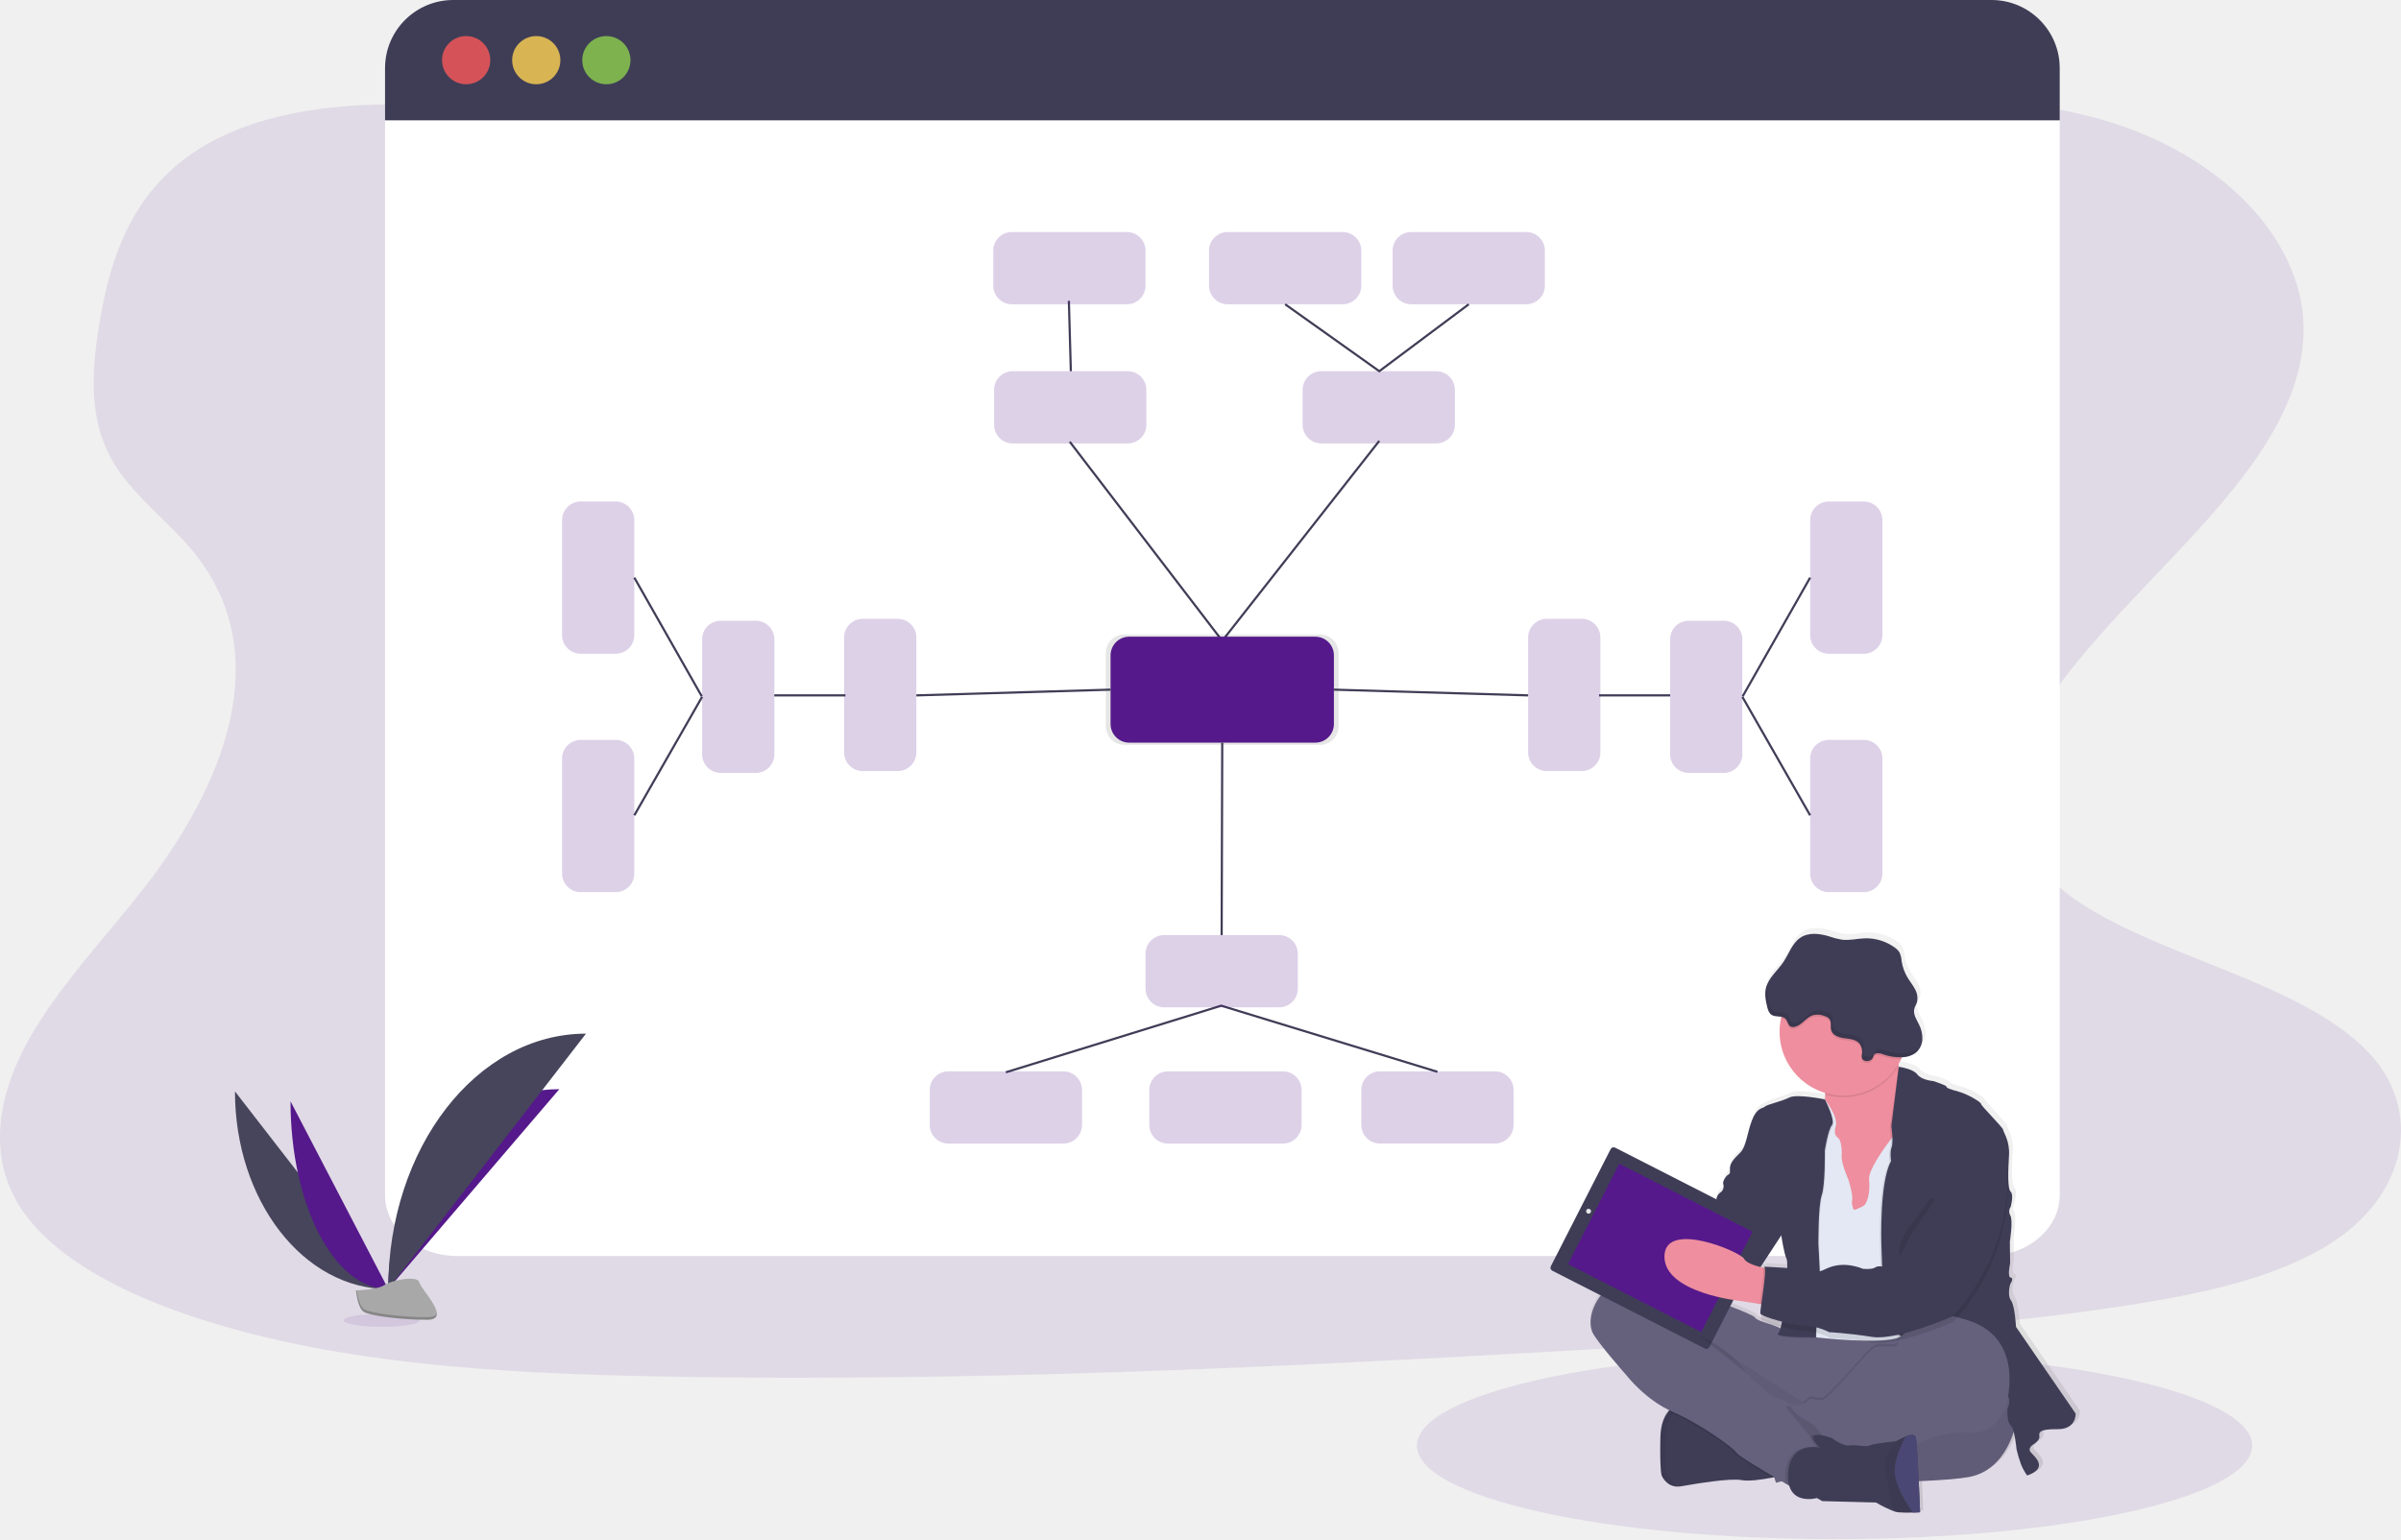
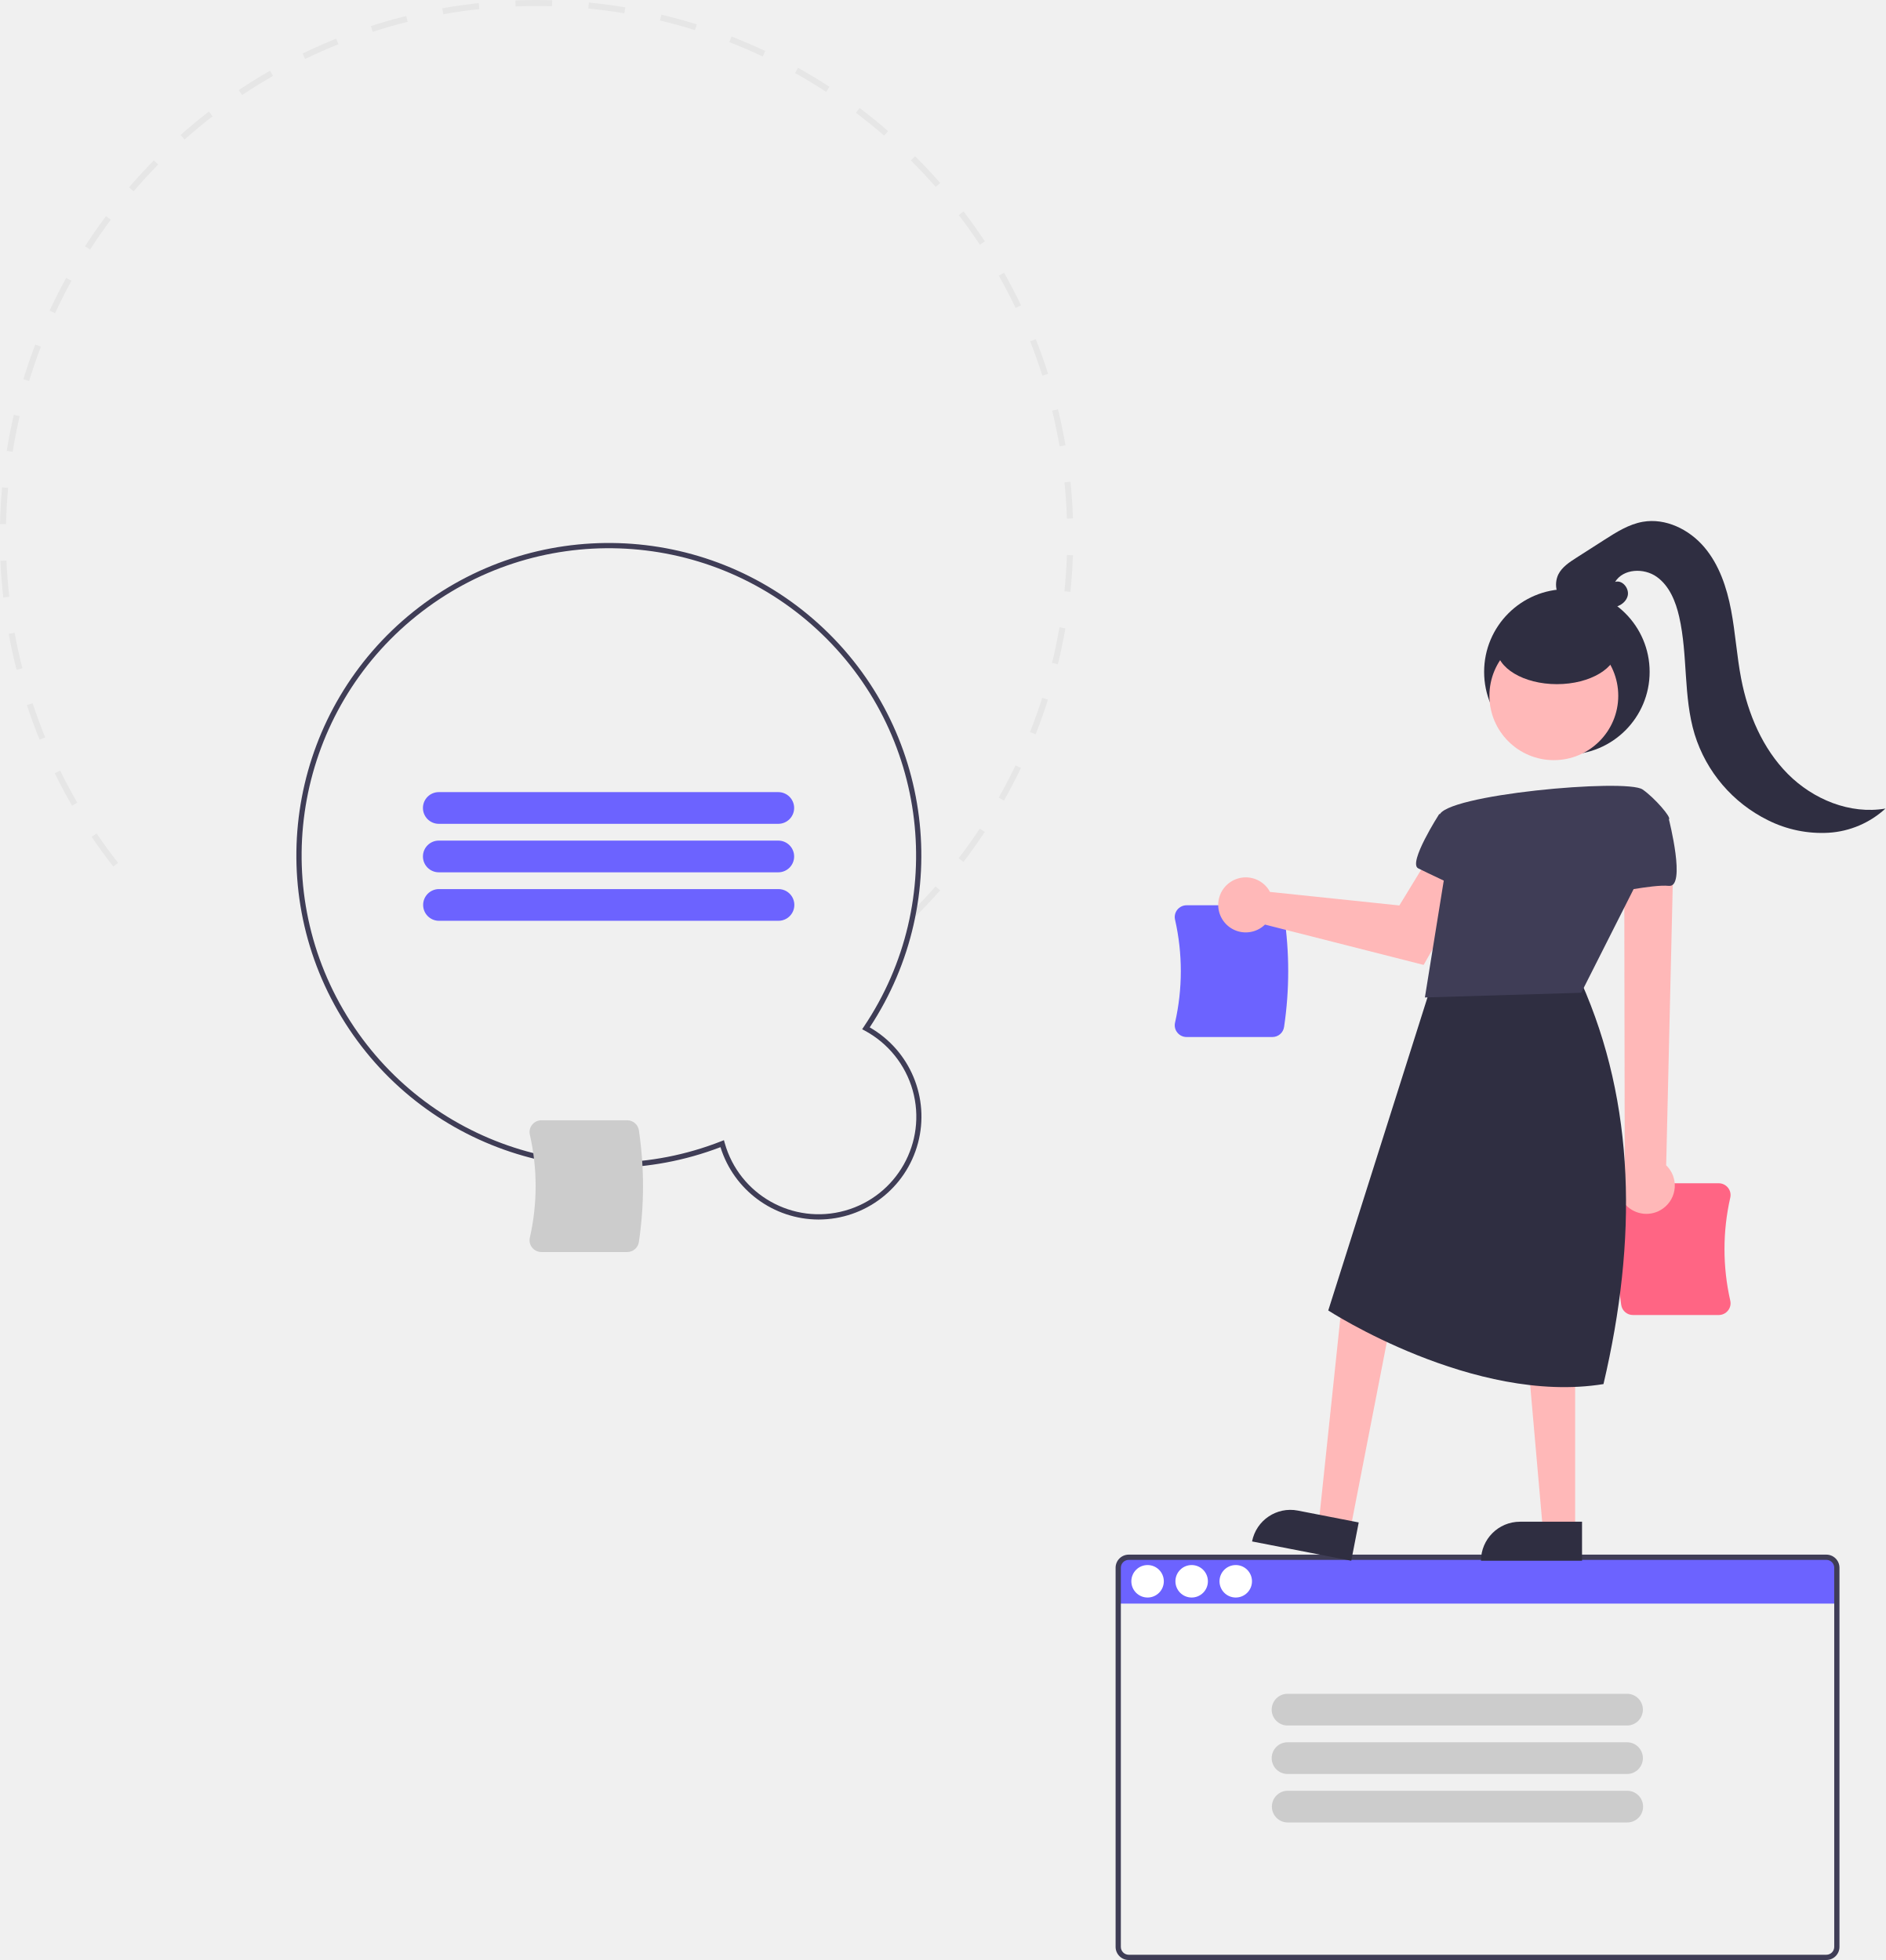
- <svg xmlns="http://www.w3.org/2000/svg" id="a6dc9487-50e2-4fb9-af91-bf1b7118d463" data-name="Layer 1" width="1103.79" height="707.8" viewBox="0 0 1103.79 707.8">
-   <defs>
-     <linearGradient id="bd43dd7f-2dfd-4389-bf1e-697a1c0f972b" x1="891.82" y1="790.72" x2="891.82" y2="522.9" gradientUnits="userSpaceOnUse">
-       <stop offset="0" stop-color="gray" stop-opacity="0.25" />
-       <stop offset="0.54" stop-color="gray" stop-opacity="0.12" />
-       <stop offset="1" stop-color="gray" stop-opacity="0.1" />
-     </linearGradient>
-   </defs>
-   <ellipse cx="843.39" cy="664.8" rx="192" ry="43" fill="#55198b" opacity="0.1" />
-   <g opacity="0.1">
-     <path d="M673.12,122.89c0,156.1,97.93,282.41,219,282.41" transform="translate(-48.1 -96.1)" fill="#55198b" />
-   </g>
-   <path d="M675.52,226.13c-70.75.54-138.73-15.45-203.73-33.27S342.32,155,273,146.82c-44.62-5.27-95.4-4.44-130.47,16-33.75,19.66-43.74,51.89-48.67,81.63-3.71,22.38-5.52,45.86,7.54,66.22C110.42,324.8,126,336.4,137,349.86c38.26,46.83,14.53,107.1-23.41,155.51-17.79,22.71-38.6,44.5-52.1,68.48s-19.18,51.1-5.79,74.6c13.28,23.28,43.54,40,76.09,51.45C197.92,723,275,727.6,350.05,729.06c166.14,3.25,332.71-6.63,498.83-16.5,61.47-3.66,123.22-7.34,183.48-17.15,33.46-5.45,67.92-13.44,91.74-30.61,30.25-21.8,36.68-57.11,15-82.33-36.37-42.29-133-49.68-159-95.53-14.31-25.24-1.57-54.37,17-78.92,39.94-52.64,108.35-100,110-158.62,1.1-40.25-34-79.28-86.68-96.43-55.25-18-130.79-12.79-169.85,21.61C810.34,210,738,225.66,675.52,226.13Z" transform="translate(-48.1 -96.1)" fill="#55198b" opacity="0.1" />
-   <path d="M995,127.29V645.7c0,15.42-14.88,28-33.24,28H258.34c-18.36,0-33.23-12.54-33.23-28V127.29c0-15.45,14.87-31.19,33.23-31.19l703.33,1.71C980,97.81,995,111.84,995,127.29Z" transform="translate(-48.1 -96.1)" fill="#fff" />
-   <path d="M995,127.45v24H225.11v-24A31.35,31.35,0,0,1,256.45,96.1H963.6A31.36,31.36,0,0,1,995,127.45Z" transform="translate(-48.1 -96.1)" fill="#3f3d56" />
-   <circle cx="214.3" cy="27.67" r="11.08" fill="#fa5959" opacity="0.8" />
-   <circle cx="246.53" cy="27.67" r="11.08" fill="#fed253" opacity="0.8" />
-   <circle cx="278.76" cy="27.67" r="11.08" fill="#8ccf4d" opacity="0.8" />
-   <rect x="457" y="170.7" width="70.01" height="33.22" rx="8.57" fill="#55198b" opacity="0.2" />
-   <rect x="598.84" y="170.7" width="70.01" height="33.22" rx="8.57" fill="#55198b" opacity="0.2" />
-   <polyline points="491.81 203.17 561.89 294.68 634.08 202.74" fill="none" stroke="#3f3d56" stroke-miterlimit="10" />
-   <rect x="508.37" y="291.75" width="107.03" height="50.79" rx="8.57" opacity="0.1" />
-   <rect x="510.55" y="292.79" width="102.68" height="48.73" rx="8.57" fill="#55198b" />
-   <line x1="492.29" y1="170.7" x2="491.38" y2="138.35" fill="none" stroke="#3f3d56" stroke-miterlimit="10" />
-   <polyline points="675.22 139.93 634.08 170.7 590.81 139.93" fill="none" stroke="#3f3d56" stroke-miterlimit="10" />
-   <rect x="456.61" y="106.7" width="70.01" height="33.22" rx="8.57" fill="#55198b" opacity="0.2" />
-   <rect x="640.21" y="106.7" width="70.01" height="33.22" rx="8.57" fill="#55198b" opacity="0.2" />
-   <rect x="555.81" y="106.7" width="70.01" height="33.22" rx="8.57" fill="#55198b" opacity="0.2" />
-   <line x1="561.89" y1="341.51" x2="561.62" y2="430.01" fill="none" stroke="#3f3d56" stroke-miterlimit="10" />
-   <path d="M609.53,558.59v0Z" transform="translate(-48.1 -96.1)" fill="none" stroke="#3f3d56" stroke-miterlimit="10" />
-   <polyline points="462.42 493.11 561.42 462.48 660.82 492.89" fill="none" stroke="#3f3d56" stroke-miterlimit="10" />
-   <rect x="526.62" y="430.01" width="70.01" height="33.22" rx="8.57" fill="#55198b" opacity="0.2" />
-   <rect x="861.88" y="345.12" width="70.01" height="33.22" rx="8.57" transform="translate(1210.51 -631.25) rotate(90)" fill="#55198b" opacity="0.2" />
-   <rect x="861.88" y="454.76" width="70.01" height="33.22" rx="8.57" transform="translate(377.41 1272.15) rotate(-90)" fill="#55198b" opacity="0.2" />
-   <rect x="625.82" y="492.66" width="70.01" height="33.22" rx="8.57" fill="#55198b" opacity="0.2" />
-   <rect x="475.52" y="588.76" width="70.01" height="33.22" rx="8.57" transform="translate(972.95 1114.65) rotate(-180)" fill="#55198b" opacity="0.2" />
-   <rect x="576.46" y="588.76" width="70.01" height="33.22" rx="8.57" transform="translate(1174.83 1114.65) rotate(-180)" fill="#55198b" opacity="0.2" />
-   <line x1="801" y1="320.45" x2="832.16" y2="374.94" fill="none" stroke="#3f3d56" stroke-miterlimit="10" />
-   <line x1="735.11" y1="319.78" x2="767.82" y2="319.78" fill="none" stroke="#3f3d56" stroke-miterlimit="10" />
-   <line x1="613.23" y1="317.15" x2="702.51" y2="319.78" fill="none" stroke="#3f3d56" stroke-miterlimit="10" />
-   <line x1="832.16" y1="265.63" x2="801.15" y2="320.21" fill="none" stroke="#3f3d56" stroke-miterlimit="10" />
-   <rect x="732.22" y="399.07" width="70.01" height="33.22" rx="8.57" transform="translate(1134.8 -447.65) rotate(90)" fill="#55198b" opacity="0.2" />
-   <rect x="797.48" y="399.94" width="70.01" height="33.22" rx="8.57" transform="translate(1200.94 -512.04) rotate(90)" fill="#55198b" opacity="0.2" />
-   <rect x="288.1" y="345.12" width="70.01" height="33.22" rx="8.57" transform="translate(636.73 -57.48) rotate(90)" fill="#55198b" opacity="0.2" />
-   <rect x="288.1" y="454.76" width="70.01" height="33.22" rx="8.57" transform="translate(-196.37 698.37) rotate(-90)" fill="#55198b" opacity="0.2" />
-   <line x1="322.78" y1="320.45" x2="291.61" y2="374.94" fill="none" stroke="#3f3d56" stroke-miterlimit="10" />
-   <line x1="388.66" y1="319.78" x2="355.96" y2="319.78" fill="none" stroke="#3f3d56" stroke-miterlimit="10" />
-   <line x1="510.55" y1="317.15" x2="421.27" y2="319.78" fill="none" stroke="#3f3d56" stroke-miterlimit="10" />
-   <line x1="291.61" y1="265.63" x2="322.62" y2="320.21" fill="none" stroke="#3f3d56" stroke-miterlimit="10" />
-   <rect x="417.76" y="399.07" width="70.01" height="33.22" rx="8.57" transform="translate(820.34 -133.18) rotate(90)" fill="#55198b" opacity="0.2" />
-   <rect x="352.49" y="399.94" width="70.01" height="33.22" rx="8.57" transform="translate(755.94 -67.05) rotate(90)" fill="#55198b" opacity="0.2" />
-   <path d="M156.12,598c0,50.24,31.52,90.9,70.47,90.9" transform="translate(-48.1 -96.1)" fill="#46455b" />
-   <path d="M226.59,688.89c0-50.81,35.18-91.92,78.65-91.92" transform="translate(-48.1 -96.1)" fill="#55198b" />
-   <path d="M181.66,602.55c0,47.72,20.1,86.34,44.93,86.34" transform="translate(-48.1 -96.1)" fill="#55198b" />
-   <path d="M226.59,688.89c0-64.92,40.66-117.45,90.9-117.45" transform="translate(-48.1 -96.1)" fill="#46455b" />
-   <ellipse cx="175.43" cy="607.19" rx="17.52" ry="2.96" fill="#55198b" opacity="0.1" />
-   <path d="M211.77,689.53s10-.31,13-2.45,15.37-4.71,16.12-1.27,15,17.11,3.73,17.2-26.22-1.76-29.22-3.59S211.77,689.53,211.77,689.53Z" transform="translate(-48.1 -96.1)" fill="#a8a8a8" />
-   <path d="M244.83,701.81c-11.28.09-26.21-1.75-29.22-3.59-2.29-1.39-3.2-6.39-3.51-8.7h-.33s.63,8.06,3.64,9.89,17.94,3.68,29.22,3.59c3.26,0,4.38-1.19,4.32-2.9C248.5,701.15,247.26,701.79,244.83,701.81Z" transform="translate(-48.1 -96.1)" opacity="0.2" />
-   <path d="M1004.32,744.89l-27.67-40.12s-.52-9.93-2.33-12.26-.39-7.48-.39-7.48,1.94-2.84.26-3.09-.26-6.58-.26-6.58l-.13-10.07s1.55-9.67.26-12a3.82,3.82,0,0,1,.13-4.13s1.55-5.55,0-7-1.17-10.06-.78-16.89-2.71-10.71-2.71-11.74-10.22-11.1-10.22-12-6.46-4.64-10.34-5.68-5.82-1.8-5.69-2.32-6.08-2.58-6.08-2.58-5.43-.38-7.5-3.09-8.4-3.5-8.57-3.52c0-.18-.09-.36-.12-.54l-.12-.58c.49-.82.94-1.66,1.35-2.53l.36-.79a11,11,0,0,0,6.36-2,8.7,8.7,0,0,0,3.1-6.19,13.6,13.6,0,0,0-1.51-6.87c-1.14-2.33-2.8-4.73-2.23-7.25.25-1.09.9-2,1.24-3.11a8.19,8.19,0,0,0-.93-6.11c-1-1.87-2.34-3.52-3.43-5.34a20.73,20.73,0,0,1-2.73-7.54,11.88,11.88,0,0,0-1-4.11,7.62,7.62,0,0,0-2.27-2.29,22.65,22.65,0,0,0-13.9-4.21c-3.52.12-7,1.07-10.52.64a38.93,38.93,0,0,1-6.15-1.61c-4.33-1.28-9.34-1.81-13.11.67s-5.28,7.36-7.84,11.18c-2.27,3.38-5.58,6.21-7.3,9.79,0-.07,0-.14.05-.21a12.35,12.35,0,0,0-1,2.61c-.66,2.81-.11,5.75.57,8.55.36,1.45.84,3,2.09,3.82s3,.63,4.52.89c-.06.25-.12.49-.17.74a29.5,29.5,0,0,0,20.5,34.45c0,.26,0,.53,0,.78,0,.77-.06,1.51-.14,2.22h0s-13-2.67-16.49-.87-10.35,3.23-11.38,4.26-3.62.26-5.95,6.32-2.58,12.26-5.56,15.09-4.52,4.78-4.65,6.84.38,2.58-.78,3.23-2.84,3.35-2.33,4.38c0,0,.65,2.58-1.42,3.87a4.31,4.31,0,0,0-1.81,3.87s-.78,2.84-2.59,3.48-3,4.91-3,4.91l-5.86,6.74-11.63-12.86a4.9,4.9,0,0,0-6.91-.35L802,653.51a11.24,11.24,0,0,0-5.71,3.4,15,15,0,0,0-3,4.4l-3.12,2.82a4.8,4.8,0,0,0-1.61,3.44,4.85,4.85,0,0,0,.81,5.32l7.44,8.24,0,.07a13,13,0,0,0-7.2,2.93c-11.12,9.8-11.25,18.83-9.57,23s15.77,20,15.77,20,8.19,10.65,20,16.31h0l-.08.09c-.24.25-.47.52-.7.81l-.19.25-.18.25-.21.31-.16.25-.23.37a2,2,0,0,1-.14.25c-.09.16-.18.33-.26.5l-.09.17c-.11.22-.21.46-.32.7s-.07.18-.1.26-.14.34-.2.52l-.12.33c-.06.16-.11.33-.17.5s-.07.24-.11.37l-.15.56-.09.35c-.08.3-.14.61-.21.93l-.06.37c0,.21-.08.43-.11.66s-.05.31-.07.47,0,.42-.08.64,0,.33-.05.49,0,.49,0,.74,0,.29,0,.45c0,.4,0,.82-.05,1.25-.26,15.09.62,17.28.62,17.28s1.83,4.81,6.87,5.15a8.93,8.93,0,0,0,2.21-.12c6.72-1.16,22.5-3.87,28.06-2.83,3.34.62,9.53-.3,13.93-1.13l1.17-.23.8,2.57,2.56-.7,2.17,1.25,1.37.79c2.55,8.65,12.91,5.7,12.91,5.7l2.46,1.42,25,.64a50.53,50.53,0,0,0,8.84,4.25,8.88,8.88,0,0,0,1.25.27,57.46,57.46,0,0,0,6.95.13c1.92,0,3.4-.13,3.4-.13s-.26-6.77-.62-14.36c9.53-.4,18-1,23.11-1.89C968,772,973.55,759.84,975.6,753.36a60.65,60.65,0,0,1,1.3,8,58.61,58.61,0,0,0,2.07,7,23.67,23.67,0,0,0,2.85,5.16c9.83-3.35,3.88-8.38,1.81-10.57s1.42-4,1.42-4,2.72-1.81,2.46-3.49-.39-3.48,8.4-3.35S1004.32,744.89,1004.32,744.89ZM867.78,662.52c.11.74,1.34,8.68,2.45,10.77a14.37,14.37,0,0,1,.29,4.25c-5.21-.41-10.64-.64-10.64-.64a1.24,1.24,0,0,1,.28.67l-.82-.19c-.38-.09-.78-.18-1.19-.29l9.6-14.59Zm-19,30.25,9,1.43.76.12a30.29,30.29,0,0,0-.47,4.26c0,.13.2.29.49.48a11.67,11.67,0,0,0-.17,2.13c.14.72,4.36,2.26,9.2,3.54-.07.26-.14.5-.2.74h0c-4.27-2.25-11-3.3-11.78-5S832,690.84,832,690.84s-.84-.45-2.28-1.14l6,1.14,1.66-.17A89.92,89.92,0,0,0,848.76,692.77Z" transform="translate(-48.1 -96.1)" fill="url(#bd43dd7f-2dfd-4389-bf1e-697a1c0f972b)" />
-   <path d="M974.89,750.5s-3.59,21.65-21.79,24.86-78.94,2.56-78.94,2.56-34.73-5-47.29-34.34-20.63-41-9.87-41.53,68.82,19.61,72.15,19.87S978.09,677.32,974.89,750.5Z" transform="translate(-48.1 -96.1)" fill="#65617d" />
-   <path d="M974.89,750.5s-3.59,21.65-21.79,24.86-78.94,2.56-78.94,2.56-34.73-5-47.29-34.34-20.63-41-9.87-41.53,68.82,19.61,72.15,19.87S978.09,677.32,974.89,750.5Z" transform="translate(-48.1 -96.1)" opacity="0.05" />
-   <path d="M812,774.59s1.81,4.77,6.8,5.12a8.77,8.77,0,0,0,2.19-.12c6.67-1.16,22.3-3.85,27.81-2.82,3.32.61,9.45-.3,13.82-1.12,2.9-.55,5-1.06,5-1.06s-5.12-17-5.77-17.56-23.06-14-23.06-14L821,741.79H821a9.39,9.39,0,0,0-6,3.54c-1.87,2.27-3.48,6-3.59,12.1C811.1,772.41,812,774.59,812,774.59Z" transform="translate(-48.1 -96.1)" fill="#3f3d56" />
-   <path d="M812,774.59s1.81,4.77,6.8,5.12a73.93,73.93,0,0,1-4.82-7l.09-12.43a21.89,21.89,0,0,1,7-18.45H821s-9.35.64-9.61,15.64S812,774.59,812,774.59Z" transform="translate(-48.1 -96.1)" opacity="0.05" />
-   <path d="M889,747.42l16.53-12.94,26-25.63s-2.81-.14-7.05-.32c-1,.67-4,2.78-4.12,5.35-.12,3.14-7,.22-10.62,2S888.64,740.16,885.56,740s-5.51-1.56-6.79.62l-.09.14Z" transform="translate(-48.1 -96.1)" opacity="0.1" />
-   <path d="M815,745.32c.59.28,1.19.56,1.79.82,12.56,5.38,28.07,16.66,29.22,18.71.71,1.25,9.7,6.71,16.64,10.8,2.9-.55,5-1.06,5-1.06s-5.12-17-5.77-17.56-23.06-14-23.06-14L821,741.79H821A9.39,9.39,0,0,0,815,745.32Z" transform="translate(-48.1 -96.1)" opacity="0.1" />
-   <path d="M780.09,708.59c1.67,4.1,15.64,19.86,15.64,19.86s8.84,11.54,21.4,16.92,28.06,16.66,29.22,18.71c.74,1.32,10.75,7.35,17.8,11.49l1.58.92,3.5,2,1.85,1.07s4.29-3.45,8.57-6.92,8.41-6.86,8.48-7c.12-.38,1.79-4.74,1.4-5-.2-.13-1.08-1.91-2.69-4a18.25,18.25,0,0,0-6.53-5.4c-5.9-2.69-8.46-8.82-8.46-8.82s-.56-.4-1.41-.94a17.09,17.09,0,0,0-5.77-2.57c-2.82-.35-8.07-6.12-8.07-6.12s-3.59-2.31-5-5.25-21.22-16.46-23.06-17.73l48.18,30.95,11.53,7.41,16.54-12.94,26-25.63s-3.5-.17-8.58-.39c-12.65-.55-35.1-1.41-37.94-.77a21.45,21.45,0,0,1-7,.46s-6.4.29-10.63-1.94-10.9-3.28-11.67-4.93-23.45-9.61-23.45-9.61-30.88-16.4-41.91-6.66S778.43,704.49,780.09,708.59Z" transform="translate(-48.1 -96.1)" fill="#65617d" />
-   <path d="M879.67,614.53l4,13.19,5.13,29.74,18.83,1.28,5.46-9,5.44-9s3.39-12,5.83-23.64c2.15-10.28,3.56-20.26,1.22-21.34-2.08-1-3.45-4.43-4.34-8.15-.11-.46-.22-.93-.31-1.39a73.86,73.86,0,0,1-1.25-9.56s-39.47-2.05-34,14.23a25.82,25.82,0,0,1,1.49,8.65,21.8,21.8,0,0,1-.14,2.2A18.45,18.45,0,0,1,879.67,614.53Z" transform="translate(-48.1 -96.1)" fill="#ee8e9e" />
-   <path d="M871.46,612.35l1.42,22.42,3.2,19.1,3.59,8.84,3.2,48.38s30.9,3.57,38.42-.06a3.33,3.33,0,0,0,1.36-1.07c9.07-13.7,6.1-53.4,6.1-53.4l3.46-25.63-2.31-13.3-5.57-.6-4.29-.45s-1,1.19-2.37,3c-3.8,5-10.79,14.88-10.32,19,.64,5.64-.77,11.4-3,12.3s-4,2.44-4.35.9-.77-1.92-.39-4.1-1.67-8.85-1.67-8.85-3.46-7.81-3.2-11.15-.38-7.17-1.41-8.07-2.43-1.79-1.28-5.89S887,601.67,887,601.67Z" transform="translate(-48.1 -96.1)" fill="#e3e8f4" />
-   <path d="M912.28,668.36l1.29,38.32,7.4,4.1a3.4,3.4,0,0,0,1.36-1.06c9.07-13.71,6.1-53.41,6.1-53.41l3.46-25.63-2.31-13.3-5.57-.6c2.15-10.28,3.56-20.26,1.22-21.34-2.08-1-3.45-4.43-4.34-8.15h0l-4,27.11s.33,2.45.45,5a14.26,14.26,0,0,1-.32,4.77c-.9,2.31-.26,6.41-.26,6.41-2.31,4.07-3.47,11.61-4,18.89C912,659.13,912.28,668.36,912.28,668.36Z" transform="translate(-48.1 -96.1)" opacity="0.1" />
-   <path d="M921,586.68s6.46.8,8.51,3.5,7.43,3.07,7.43,3.07,6.15,2,6,2.56,1.79,1.29,5.63,2.31,10.26,4.74,10.26,5.64S969,614.65,969,615.68s3.08,4.87,2.69,11.66-.77,15.38.77,16.79,0,6.92,0,6.92a3.78,3.78,0,0,0-.13,4.1c1.28,2.31-.25,11.92-.25,11.92l.12,10s-1.41,6.28.26,6.54-.26,3.08-.26,3.08-1.41,5.12.39,7.43,2.31,12.17,2.31,12.17l27.42,39.86s.39,7.3-8.33,7.18-8.59,1.66-8.33,3.33-2.43,3.46-2.43,3.46-3.46,1.79-1.41,4,7.94,7.18-1.8,10.51a23.76,23.76,0,0,1-2.82-5.13,58,58,0,0,1-2.05-6.92s-.9-9.74-2.69-11-1.54-7.43-1.54-7.43,2.57-5-1-7.05-55.62-30.89-55.62-30.89L913,667.84s-.9-28.32,4.48-37.81c0,0-.64-4.1.26-6.41s-.13-9.74-.13-9.74Z" transform="translate(-48.1 -96.1)" fill="#3f3d56" />
-   <path d="M887.43,602.06s-12.89-2.66-16.35-.86-10.25,3.2-11.28,4.23-3.58.25-5.89,6.28-2.56,12.17-5.51,15-4.49,4.74-4.62,6.79.39,2.56-.76,3.21-2.82,3.33-2.31,4.35,26.65,23.58,26.65,23.58,1.29,8.59,2.44,10.77-1.28,32.16-3.84,34.22,17.3,1.86,17.3,1.86.89-19.68,1.66-20.7-.51-22-.51-22-.13-17.94,1.54-22.68,1.48-20.5,1.48-20.5,1.47-9.46,3.26-11.67S887.43,602.06,887.43,602.06Z" transform="translate(-48.1 -96.1)" opacity="0.1" />
-   <path d="M887,601.67s-12.88-2.65-16.34-.86S860.44,604,859.42,605s-3.59.26-5.9,6.28-2.56,12.18-5.51,15-4.48,4.74-4.61,6.79.38,2.56-.77,3.2-2.82,3.33-2.31,4.36S867,664.25,867,664.25s1.28,8.58,2.44,10.76-1.29,32.17-3.85,34.22,17.3,1.86,17.3,1.86.9-19.67,1.67-20.7-.52-22-.52-22-.12-17.94,1.54-22.68S887,625.16,887,625.16s1.47-9.46,3.26-11.66S887,601.67,887,601.67Z" transform="translate(-48.1 -96.1)" fill="#3f3d56" />
-   <path d="M885.69,590.82a25.82,25.82,0,0,1,1.49,8.65,29.36,29.36,0,0,0,33.72-13.32,73.86,73.86,0,0,1-1.25-9.56S880.18,574.54,885.69,590.82Z" transform="translate(-48.1 -96.1)" opacity="0.1" />
-   <path d="M866.21,570.57a29.35,29.35,0,1,0,.64-6.1A29.35,29.35,0,0,0,866.21,570.57Z" transform="translate(-48.1 -96.1)" fill="#ee8e9e" />
-   <path d="M847.37,638.49l-7,2.18s.65,2.56-1.41,3.84a4.29,4.29,0,0,0-1.79,3.85s-.77,2.82-2.56,3.46-2.95,4.87-2.95,4.87l-5.9,6.79s-2.17,1.79-1.79,2.69-2.31,1.15-2.31,1.15L823,690.14l12.18,2.3,7.56-.77,6.15-2.3,5.38-3.21,2.44-6.28,10.76-16.4Z" transform="translate(-48.1 -96.1)" fill="#3f3d56" />
-   <path d="M823.41,669.12s-15.64-22.56-27.3-10.38,4.74,31.91,8.59,31.27,22.17-1.67,22.17-1.67Z" transform="translate(-48.1 -96.1)" fill="#ee8e9e" />
-   <rect x="770.4" y="638.26" width="81.83" height="63.54" rx="1.54" transform="translate(345.12 -391.66) rotate(27.04)" fill="#3f3d56" />
-   <rect x="777.03" y="644.03" width="68.78" height="51.83" transform="translate(345.09 -391.72) rotate(27.04)" fill="#55198b" />
-   <circle cx="730.3" cy="557" r="1.13" fill="#e6e8ec" />
-   <circle cx="796.61" cy="590.97" r="1.86" fill="#e6e8ec" />
-   <path d="M813.28,673.86c-.12,16.92,34.86,20.5,34.86,20.5l8.94,1.42,4,.64,1.67-16.54s-1.83-.27-4.12-.8c-3.39-.79-7.78-2.16-8.7-4.07C848.4,671.81,813.41,656.94,813.28,673.86Z" transform="translate(-48.1 -96.1)" fill="#ee8e9e" />
-   <path d="M866.85,564.47a3.41,3.41,0,0,1,2.15,1c1,1.05,1,2.91,2.33,3.55a2.58,2.58,0,0,0,1.53.18c3.41-.48,5.38-4.33,8.65-5.39a8.67,8.67,0,0,1,5.73.5,4.18,4.18,0,0,1,1.9,1.21c1.1,1.42.33,3.51.84,5.22.7,2.38,3.54,3.33,6,3.64s5.23.48,6.88,2.34a6.27,6.27,0,0,1,1.22,5,3.91,3.91,0,0,0,0,1.83c.68,1.93,4,1.64,4.87.12.64-1.1.45-2,1.94-2.32a6.32,6.32,0,0,1,3.14.54,23.08,23.08,0,0,0,8.11,1.24,29.35,29.35,0,1,0-55.27-18.58Z" transform="translate(-48.1 -96.1)" opacity="0.1" />
-   <path d="M904.06,582.71a4,4,0,0,1,0-1.84,6.27,6.27,0,0,0-1.22-5c-1.65-1.86-4.42-2-6.88-2.34s-5.3-1.26-6-3.64c-.51-1.71.26-3.8-.84-5.21a4.14,4.14,0,0,0-1.9-1.22,8.67,8.67,0,0,0-5.73-.5c-3.27,1.06-5.24,4.91-8.65,5.39a2.58,2.58,0,0,1-1.53-.18c-1.29-.64-1.34-2.5-2.33-3.55-1.56-1.65-4.51-.58-6.42-1.81-1.24-.8-1.72-2.36-2.07-3.79-.67-2.79-1.22-5.71-.56-8.5,1.11-4.77,5.37-8,8.09-12.11,2.54-3.79,4-8.59,7.77-11.11s8.7-1.94,13-.66a37.88,37.88,0,0,0,6.09,1.59c3.46.43,6.94-.51,10.43-.63a22.46,22.46,0,0,1,13.77,4.18,7.64,7.64,0,0,1,2.25,2.28,11.49,11.49,0,0,1,1,4.08,20.82,20.82,0,0,0,2.71,7.5c1.07,1.8,2.43,3.43,3.4,5.3a8.18,8.18,0,0,1,.92,6.07c-.33,1.05-1,2-1.23,3.09-.57,2.5,1.08,4.89,2.21,7.2a13.55,13.55,0,0,1,1.5,6.83,8.61,8.61,0,0,1-3.08,6.14,11,11,0,0,1-6.49,2A23,23,0,0,1,914,581a6.32,6.32,0,0,0-3.14-.54c-1.49.3-1.3,1.22-1.94,2.32C908.06,584.34,904.74,584.63,904.06,582.71Z" transform="translate(-48.1 -96.1)" fill="#3f3d56" />
-   <path d="M888.25,748.19l16.54-12.94,26-25.63s-3.5-.17-8.58-.39a5.63,5.63,0,0,0-1.82,3.5c-.12,3.13-7,.22-10.62,2S888.64,739,885.56,738.86s-5.51-1.56-6.79.62l-.09.14a3.68,3.68,0,0,1-2,1.16Z" transform="translate(-48.1 -96.1)" opacity="0.1" />
-   <path d="M854.93,747.29l8.31,26.52,1.3,4.16,4-1.08,8.72-2.4,38.84-10.67a33.62,33.62,0,0,0,14-3.73,42.44,42.44,0,0,1,24.14-5.26c5.13.48,10.84-1.73,15.58-10.49,0,0,10.76-31.78-16.41-40.88s-28.46,4.84-28.46,4.84l-.37.23c-1,.67-4,2.78-4.12,5.35-.12,3.14-7,.22-10.62,2S888.64,740.16,885.56,740s-5.51-1.56-6.79.62l-.09.14c-.95,1.31-3.81,1.61-5.69,1.67-1,0-1.78,0-1.78,0l-.24.07-2,.59Z" transform="translate(-48.1 -96.1)" fill="#65617d" />
-   <path d="M857.08,695.78l4,.64,1.67-16.54s-1.83-.27-4.12-.8C859.23,681.38,857.86,690.3,857.08,695.78Z" transform="translate(-48.1 -96.1)" opacity="0.1" />
-   <path d="M961.87,618.53s11.92-3.46,9,30.38-25,55.23-25,55.23-25.37,11.15-36.78,9.36a198.28,198.28,0,0,0-19.73-2.18,29,29,0,0,0-11.54-3.08c-6.4-.25-19.86-4.23-20.12-5.51s3.34-20.12,1.8-21.53c0,0,17.94.74,19.73,2s4.36.37,6.28,0,7.82-5.49,19.48-1c0,0,4,.38,5.51-.64s4-.26,4-.26a11.49,11.49,0,0,0,2.79-1.41c.38-.51,3.46,0,3.46,0a1.36,1.36,0,0,0,1.92-.9,8.34,8.34,0,0,1,1.79-2.82s3.46-19.48,10-26.78c0,0,1.92-1.67,1.41-3.72S946.49,614.43,961.87,618.53Z" transform="translate(-48.1 -96.1)" opacity="0.1" />
-   <path d="M961.56,615.93s11.92-3.46,9,30.38-25,55.23-25,55.23-25.38,11.15-36.78,9.36S889,708.72,889,708.72a29,29,0,0,0-11.53-3.08c-6.41-.25-19.86-4.23-20.12-5.51s3.33-20.12,1.79-21.53c0,0,17.94.74,19.74,2s4.36.36,6.28,0,7.82-5.5,19.48-1c0,0,4,.38,5.51-.64s4-.26,4-.26a11.29,11.29,0,0,0,2.78-1.41c.38-.51,3.46,0,3.46,0a1.36,1.36,0,0,0,1.92-.9,8.59,8.59,0,0,1,1.8-2.82s3.46-19.48,10-26.78c0,0,1.93-1.67,1.41-3.72S946.18,611.83,961.56,615.93Z" transform="translate(-48.1 -96.1)" fill="#3f3d56" />
-   <path d="M869,743.08l16.92,20.48c.07-.06.11-.1.11-.12.13-.38,1.79-4.74,1.41-5s-3.33-6.67-9.23-9.36a17.49,17.49,0,0,1-7.24-6.6Z" transform="translate(-48.1 -96.1)" opacity="0.1" />
-   <path d="M869.23,778.52l1.85,1.07s4.29-3.45,8.57-6.92,8.41-6.86,8.48-7c.12-.38,1.79-4.74,1.4-5-.2-.13-1.08-1.91-2.69-4-11.48-3.22-4.17,4.75-3.2,5.11,0,0-14-3.2-14.74,12A18,18,0,0,0,869.23,778.52Z" transform="translate(-48.1 -96.1)" opacity="0.1" />
-   <path d="M883.38,785l2.44,1.41,24.73.64a50,50,0,0,0,8.76,4.21,7.66,7.66,0,0,0,1.24.28,58.55,58.55,0,0,0,6.89.13c1.9,0,3.36-.13,3.36-.13s-1.17-31.2-2-34.48c-.42-1.57-2.5-1.22-4.54-.44a30,30,0,0,0-4.43,2.24s-10.51,1-12.18,1.93-6.4-.52-9.35,0-8.2-3.47-8.2-3.47c-14.36-4.74-6.28,4.1-5.26,4.48,0,0-14-3.2-14.73,12S883.38,785,883.38,785Z" transform="translate(-48.1 -96.1)" fill="#3f3d56" />
-   <path d="M919.14,772.92c.27,6.46,5.3,14.48,8.3,18.72,1.9,0,3.36-.13,3.36-.13s-1.17-31.2-2-34.48c-.42-1.57-2.5-1.22-4.54-.44C921.73,761.24,918.92,767.72,919.14,772.92Z" transform="translate(-48.1 -96.1)" fill="#565387" />
-   <path d="M919.14,772.92c.27,6.46,5.3,14.48,8.3,18.72,1.9,0,3.36-.13,3.36-.13s-1.17-31.2-2-34.48c-.42-1.57-2.5-1.22-4.54-.44C921.73,761.24,918.92,767.72,919.14,772.92Z" transform="translate(-48.1 -96.1)" opacity="0.1" />
-   <path d="M914.91,773.78c1.7,6.23,1.68,13.22,4.4,17.45a7.66,7.66,0,0,0,1.24.28,58.55,58.55,0,0,0,6.89.13c1.9,0,3.36-.13,3.36-.13s-1.17-31.2-2-34.48c-.42-1.57-2.5-1.22-4.54-.44a30,30,0,0,0-4.43,2.24S912.73,765.8,914.91,773.78Z" transform="translate(-48.1 -96.1)" opacity="0.05" />
-   <path d="M829.58,710.55s12.29,4,22.7,18.16Z" transform="translate(-48.1 -96.1)" opacity="0.1" />
-   <g opacity="0.1">
-     <path d="M929.41,556.77c0,.1,0,.19-.07.28a10.86,10.86,0,0,1-.43,1.07A8.1,8.1,0,0,1,929.41,556.77Z" transform="translate(-48.1 -96.1)" />
-     <path d="M859.9,550.56a12,12,0,0,1,1-2.59c-.07.22-.13.44-.19.67-.65,2.79-.11,5.71.57,8.49.35,1.44.83,3,2.07,3.8,1.91,1.22,4.86.16,6.42,1.81,1,1,1,2.91,2.33,3.55a2.58,2.58,0,0,0,1.53.18c3.4-.48,5.38-4.33,8.65-5.39a8.67,8.67,0,0,1,5.73.5,4.17,4.17,0,0,1,1.9,1.22c1.09,1.41.33,3.5.83,5.21.71,2.38,3.55,3.32,6,3.64s5.23.48,6.88,2.34a6.27,6.27,0,0,1,1.22,5,3.78,3.78,0,0,0,0,1.83c.68,1.92,4,1.64,4.87.12.64-1.1.44-2,1.94-2.33a6.44,6.44,0,0,1,3.14.55,23.26,23.26,0,0,0,8.28,1.24,11,11,0,0,0,6.49-2,7.54,7.54,0,0,0,2-2.42,8.21,8.21,0,0,1-2.77,4.34,11,11,0,0,1-6.49,2A23,23,0,0,1,914,581a6.32,6.32,0,0,0-3.14-.54c-1.49.3-1.3,1.22-1.94,2.32-.87,1.52-4.19,1.81-4.87-.11a4,4,0,0,1,0-1.84,6.27,6.27,0,0,0-1.22-5c-1.65-1.86-4.42-2-6.88-2.34s-5.3-1.26-6-3.64c-.51-1.71.26-3.8-.84-5.21a4.19,4.19,0,0,0-1.9-1.22,8.67,8.67,0,0,0-5.73-.5c-3.27,1.06-5.25,4.91-8.65,5.39a2.58,2.58,0,0,1-1.53-.18c-1.29-.64-1.34-2.5-2.33-3.55-1.56-1.65-4.51-.58-6.42-1.81-1.24-.8-1.72-2.36-2.07-3.79C859.79,556.27,859.25,553.35,859.9,550.56Z" transform="translate(-48.1 -96.1)" />
-   </g>
-   <path d="M931.4,653.13c-2.35,3.17-5,6.1-7.11,9.45s-3.54,7.27-3.11,11.19c2.15-2.2,3.13-5.25,4.49-8,2.29-4.68,5.72-8.65,8.62-13,.55-.82,4.09-5.57,2.3-5.8C935.11,646.8,932.2,652.05,931.4,653.13Z" transform="translate(-48.1 -96.1)" opacity="0.1" />
+ <svg xmlns="http://www.w3.org/2000/svg" id="f1b93fa0-e9e8-41ef-98c9-1ddcfb843bb5" data-name="Layer 1" width="718.886" height="747.503" viewBox="0 0 718.886 747.503">
+   <path d="M941.416,687.818h-275v-13.5a4.505,4.505,0,0,1,4.5-4.5h266a4.505,4.505,0,0,1,4.5,4.5Z" transform="translate(-240.5572 -76.24863)" fill="#6c63ff" />
+   <path d="M592.788,139.197c2.14,2.23,4.248,4.527,6.266,6.828l-1.729,1.516c-3.021-3.445-6.229-6.861-9.494-10.111l1.623-1.629Q591.135,137.474,592.788,139.197ZM579.187,126.247l-1.508,1.736c-3.482-3.026-7.106-5.962-10.771-8.731l1.386-1.834C571.999,120.218,575.665,123.188,579.187,126.247Zm28.754,30.624c2.831,3.707,5.564,7.552,8.124,11.43l-1.919,1.266c-2.531-3.833-5.233-7.635-8.033-11.3Zm-51.121-47.514-1.258,1.926c-3.855-2.516-7.848-4.928-11.867-7.171l1.12-2.008c4.066,2.269,8.105,4.709,12.005,7.253Zm66.564,70.907c2.291,4.051,4.47,8.237,6.477,12.439l-2.074.991c-1.986-4.156-4.141-8.294-6.405-12.3ZM532.339,95.697l-.978,2.081c-4.164-1.959-8.447-3.797-12.729-5.463l.835-2.143C523.797,91.858,528.127,93.716,532.339,95.697ZM635.473,205.579c1.715,4.341,3.299,8.792,4.706,13.229l-2.192.696c-1.392-4.387-2.957-8.788-4.653-13.08ZM506.242,85.544l-.685,2.195c-4.395-1.369-8.891-2.604-13.363-3.668l.532-2.238C497.249,82.91,501.796,84.159,506.242,85.544ZM643.964,232.325c1.102,4.533,2.061,9.156,2.848,13.742l-2.266.388c-.778-4.534-1.725-9.106-2.815-13.588ZM478.985,79.054l-.379,2.268c-4.541-.758-9.165-1.369-13.745-1.815l.222-2.289C469.717,77.67,474.393,78.287,478.985,79.054Zm169.726,180.916c.472,4.63.791,9.339.948,13.997l-2.298.077c-.155-4.605-.471-9.261-.938-13.84ZM451.087,76.335,451.021,78.633c-4.603-.133-9.269-.11-13.87.07l-.089-2.298C441.715,76.223,446.433,76.2,451.087,76.335ZM649.651,287.994c-.161,4.656-.486,9.364-.963,13.992l-2.287-.236c.472-4.577.792-9.231.952-13.835ZM423.069,77.433l.245,2.286c-4.573.493-9.195,1.151-13.734,1.956l-.401-2.263C413.769,78.596,418.443,77.931,423.069,77.433ZM646.774,315.876c-.792,4.589-1.754,9.206-2.857,13.724l-2.234-.545c1.091-4.467,2.041-9.033,2.826-13.572ZM395.451,82.338l.556,2.23c-4.473,1.115-8.962,2.399-13.345,3.818l-.708-2.187C386.387,84.763,390.927,83.464,395.451,82.338Zm244.679,260.757c-1.41,4.434-2.993,8.875-4.704,13.199l-2.138-.846c1.69-4.275,3.256-8.666,4.65-13.05ZM368.753,90.98l.858,2.133c-4.278,1.72-8.551,3.611-12.7,5.62l-1.002-2.069C360.105,94.631,364.427,92.718,368.753,90.98ZM629.829,369.133c-2.007,4.203-4.187,8.388-6.477,12.44l-2.001-1.132c2.265-4.006,4.419-8.143,6.404-12.299ZM343.505,103.214l1.144,1.996c-3.996,2.289-7.961,4.747-11.786,7.304l-1.277-1.911C335.454,108.017,339.464,105.531,343.505,103.214ZM616.031,393.535c-2.565,3.884-5.3,7.729-8.127,11.429l-1.827-1.396c2.796-3.658,5.499-7.459,8.035-11.299Zm-295.829-274.744,1.405,1.82c-3.637,2.811-7.229,5.787-10.677,8.847l-1.526-1.72C312.89,124.643,316.523,121.633,320.202,118.791ZM599.011,415.807c-3.069,3.491-6.302,6.928-9.609,10.213l-1.62-1.632c3.271-3.249,6.468-6.647,9.502-10.1ZM300.875,139.01c-3.234,3.284-6.393,6.717-9.389,10.204l-1.744-1.498c3.03-3.527,6.224-6.998,9.494-10.32ZM282.814,160.033c-2.757,3.696-5.417,7.528-7.906,11.391l-1.932-1.245c2.517-3.908,5.207-7.784,7.996-11.521ZM267.807,183.334c-2.217,4.029-4.323,8.186-6.257,12.356l-2.086-.967c1.956-4.218,4.086-8.422,6.329-12.497Zm-11.648,25.118c-1.645,4.302-3.16,8.711-4.503,13.106l-2.199-.672c1.358-4.445,2.891-8.905,4.554-13.255Zm-8.097,26.494c-1.042,4.49-1.94,9.068-2.672,13.604l-2.269-.365c.738-4.588,1.647-9.217,2.7-13.759Zm-4.408,27.361c-.421,4.584-.69,9.241-.797,13.845l-2.298-.054c.109-4.656.38-9.367.805-14.002Zm-.649,27.714c.207,4.606.575,9.259,1.093,13.83l-2.284.259c-.525-4.622-.897-9.328-1.106-13.986Zm3.126,27.553c.834,4.537,1.833,9.098,2.97,13.555l-2.228.569c-1.151-4.508-2.161-9.12-3.004-13.709ZM252.995,344.45c1.445,4.379,3.06,8.76,4.802,13.023l-2.128.869c-1.761-4.311-3.395-8.743-4.858-13.172Zm10.492,25.685c2.031,4.132,4.233,8.244,6.544,12.226l-1.988,1.155c-2.338-4.027-4.565-8.187-6.619-12.365Zm13.917,23.971c2.578,3.809,5.324,7.58,8.162,11.21l-1.813,1.416c-2.869-3.671-5.646-7.486-8.253-11.337Z" transform="translate(-240.5572 -76.24863)" fill="#e6e6e6" />
+   <path d="M552.653,541.35a39.271,39.271,0,0,1-37.391-27.598,119.141,119.141,0,1,1,56.901-45.686,39.241,39.241,0,0,1-19.51,73.284Zm-36.075-30.259.299,1.066a37.215,37.215,0,0,0,71.671-20.08,37.393,37.393,0,0,0-18.291-22.78l-.976-.522.618-.918a117.141,117.141,0,1,0-54.351,43.639Z" transform="translate(-240.5572 -76.24863)" fill="#3f3d56" />
+   <path d="M537.302,390.439H407.862a6.047,6.047,0,1,1,0-12.095h129.44a6.047,6.047,0,1,1,0,12.095Z" transform="translate(-240.5572 -76.24863)" fill="#6c63ff" />
+   <path d="M537.302,408.931H407.862a6.047,6.047,0,1,1,0-12.095h129.44a6.047,6.047,0,1,1,0,12.095Z" transform="translate(-240.5572 -76.24863)" fill="#6c63ff" />
+   <path d="M537.302,427.422H407.862a6.048,6.048,0,0,1,0-12.095h129.44a6.048,6.048,0,1,1,0,12.095Z" transform="translate(-240.5572 -76.24863)" fill="#6c63ff" />
+   <path d="M936.916,823.751h-266a5.006,5.006,0,0,1-5-5V674.153a5.006,5.006,0,0,1,5-5h266a5.006,5.006,0,0,1,5,5V818.751A5.006,5.006,0,0,1,936.916,823.751Zm-266-152.598a3.003,3.003,0,0,0-3,3V818.751a3.003,3.003,0,0,0,3,3h266a3.003,3.003,0,0,0,3-3V674.153a3.003,3.003,0,0,0-3-3Z" transform="translate(-240.5572 -76.24863)" fill="#3f3d56" />
+   <circle cx="437.551" cy="603.07" r="6.192" fill="#fff" />
+   <circle cx="454.359" cy="603.07" r="6.192" fill="#fff" />
+   <circle cx="471.167" cy="603.07" r="6.192" fill="#fff" />
+   <path d="M725.698,471.746H692.987a4.515,4.515,0,0,1-3.549-1.711,4.413,4.413,0,0,1-.863-3.753,88.628,88.628,0,0,0,0-39.317,4.413,4.413,0,0,1,.863-3.753,4.515,4.515,0,0,1,3.549-1.711h32.711A4.492,4.492,0,0,1,730.158,425.371a144.857,144.857,0,0,1,0,42.503A4.492,4.492,0,0,1,725.698,471.746Z" transform="translate(-240.5572 -76.24863)" fill="#6c63ff" />
+   <path d="M895.868,577.768H863.157a4.492,4.492,0,0,1-4.46-3.872,144.857,144.857,0,0,1,0-42.503,4.492,4.492,0,0,1,4.46-3.872h32.711a4.516,4.516,0,0,1,3.549,1.711,4.415,4.415,0,0,1,.863,3.754,88.63,88.63,0,0,0,0,39.317,4.415,4.415,0,0,1-.863,3.753A4.516,4.516,0,0,1,895.868,577.768Z" transform="translate(-240.5572 -76.24863)" fill="#ff6584" />
+   <path d="M874.695,537.095a10.743,10.743,0,0,0,1.148-16.433l2.853-121.771-18.853,2.772.199,119.765a10.801,10.801,0,0,0,14.653,15.667Z" transform="translate(-240.5572 -76.24863)" fill="#ffb8b8" />
+   <path d="M723.897,415.006a10.528,10.528,0,0,1,.886,1.401l49.324,5.164L789.2,396.833l16.096,8.784-21.929,38.63-60.497-15.383a10.496,10.496,0,1,1,1.027-13.858Z" transform="translate(-240.5572 -76.24863)" fill="#ffb8b8" />
+   <polygon points="514.808 583.563 502.775 581.219 512.144 492.313 531.904 495.772 514.808 583.563" fill="#ffb8b8" />
+   <path d="M733.902,653.055H757.546a0,0,0,0,1,0,0v14.887a0,0,0,0,1,0,0H719.016a0,0,0,0,1,0,0v0A14.887,14.887,0,0,1,733.902,653.055Z" transform="translate(-100.6792 -205.1998) rotate(11.02066)" fill="#2f2e41" />
+   <polygon points="600.574 583.855 588.314 583.854 582.482 517.415 600.576 517.415 600.574 583.855" fill="#ffb8b8" />
+   <path d="M579.557,580.351H603.201a0,0,0,0,1,0,0v14.887a0,0,0,0,1,0,0H564.67a0,0,0,0,1,0,0v0A14.887,14.887,0,0,1,579.557,580.351Z" fill="#2f2e41" />
+   <path d="M791.32,436.157,746.998,576.035s55.476,36.093,104.936,28.072c12.977-55.242,12.131-106.845-8.48-153.245Z" transform="translate(-240.5572 -76.24863)" fill="#2f2e41" />
+   <circle cx="597.424" cy="256.237" r="31.553" fill="#2f2e41" />
+   <circle cx="592.451" cy="265.342" r="24.561" fill="#ffb8b8" />
+   <path d="M789.314,387.365c-.212,1.32,3.342,14.704,3.342,14.704l-8.813,54.593,59.61-1.791,33.419-66.17c1.192-.521-5.49-8.245-10.026-11.363C860.59,373.039,790.601,379.341,789.314,387.365Z" transform="translate(-240.5572 -76.24863)" fill="#3f3d56" />
+   <path d="M792.656,388.034l-3.342-1.337s-12.031,18.715-8.021,20.72,14.036,6.684,14.036,6.684Z" transform="translate(-240.5572 -76.24863)" fill="#3f3d56" />
+   <path d="M868.852,383.355l8.021,5.347s6.684,26.067,0,25.399-22.057,3.342-22.725,2.005S868.852,383.355,868.852,383.355Z" transform="translate(-240.5572 -76.24863)" fill="#3f3d56" />
+   <ellipse cx="593.619" cy="247.136" rx="22.98" ry="13.788" fill="#2f2e41" />
+   <path d="M837.525,306.507a9.109,9.109,0,0,1-2.823-11.157c1.413-2.824,4.196-4.659,6.856-6.362l10.851-6.944c4.533-2.901,9.222-5.864,14.524-6.791,8.689-1.52,17.665,2.902,23.387,9.616s8.62,15.399,10.269,24.065,2.177,17.516,3.85,26.177c2.593,13.431,8.153,26.608,17.793,36.314s23.728,15.501,37.212,13.194a35.198,35.198,0,0,1-21.613,9.222,45.809,45.809,0,0,1-23.203-4.786,54.498,54.498,0,0,1-27.925-32.729c-4.39-14.451-2.547-30.112-5.897-44.838-1.325-5.824-3.716-11.808-8.589-15.263s-12.732-3.136-15.855,1.956c2.84-.926,5.629,2.662,4.746,5.515s-4.125,4.416-7.112,4.387-5.805-1.28-8.573-2.401-5.727-2.152-8.682-1.718" transform="translate(-240.5572 -76.24863)" fill="#2f2e41" />
+   <path d="M479.698,553.746H446.987a4.515,4.515,0,0,1-3.549-1.711,4.414,4.414,0,0,1-.863-3.753,88.628,88.628,0,0,0,0-39.317,4.414,4.414,0,0,1,.863-3.753,4.515,4.515,0,0,1,3.549-1.711h32.711a4.492,4.492,0,0,1,4.46,3.872,144.857,144.857,0,0,1,0,42.503A4.492,4.492,0,0,1,479.698,553.746Z" transform="translate(-240.5572 -76.24863)" fill="#ccc" />
+   <path d="M860.915,734.319H731.475a6.047,6.047,0,1,1,0-12.095h129.44a6.047,6.047,0,1,1,0,12.095Z" transform="translate(-240.5572 -76.24863)" fill="#ccc" />
+   <path d="M860.915,752.811H731.475a6.047,6.047,0,1,1,0-12.095h129.44a6.047,6.047,0,1,1,0,12.095Z" transform="translate(-240.5572 -76.24863)" fill="#ccc" />
+   <path d="M860.915,771.302H731.475a6.048,6.048,0,0,1,0-12.095h129.44a6.048,6.048,0,1,1,0,12.095Z" transform="translate(-240.5572 -76.24863)" fill="#ccc" />
</svg>
